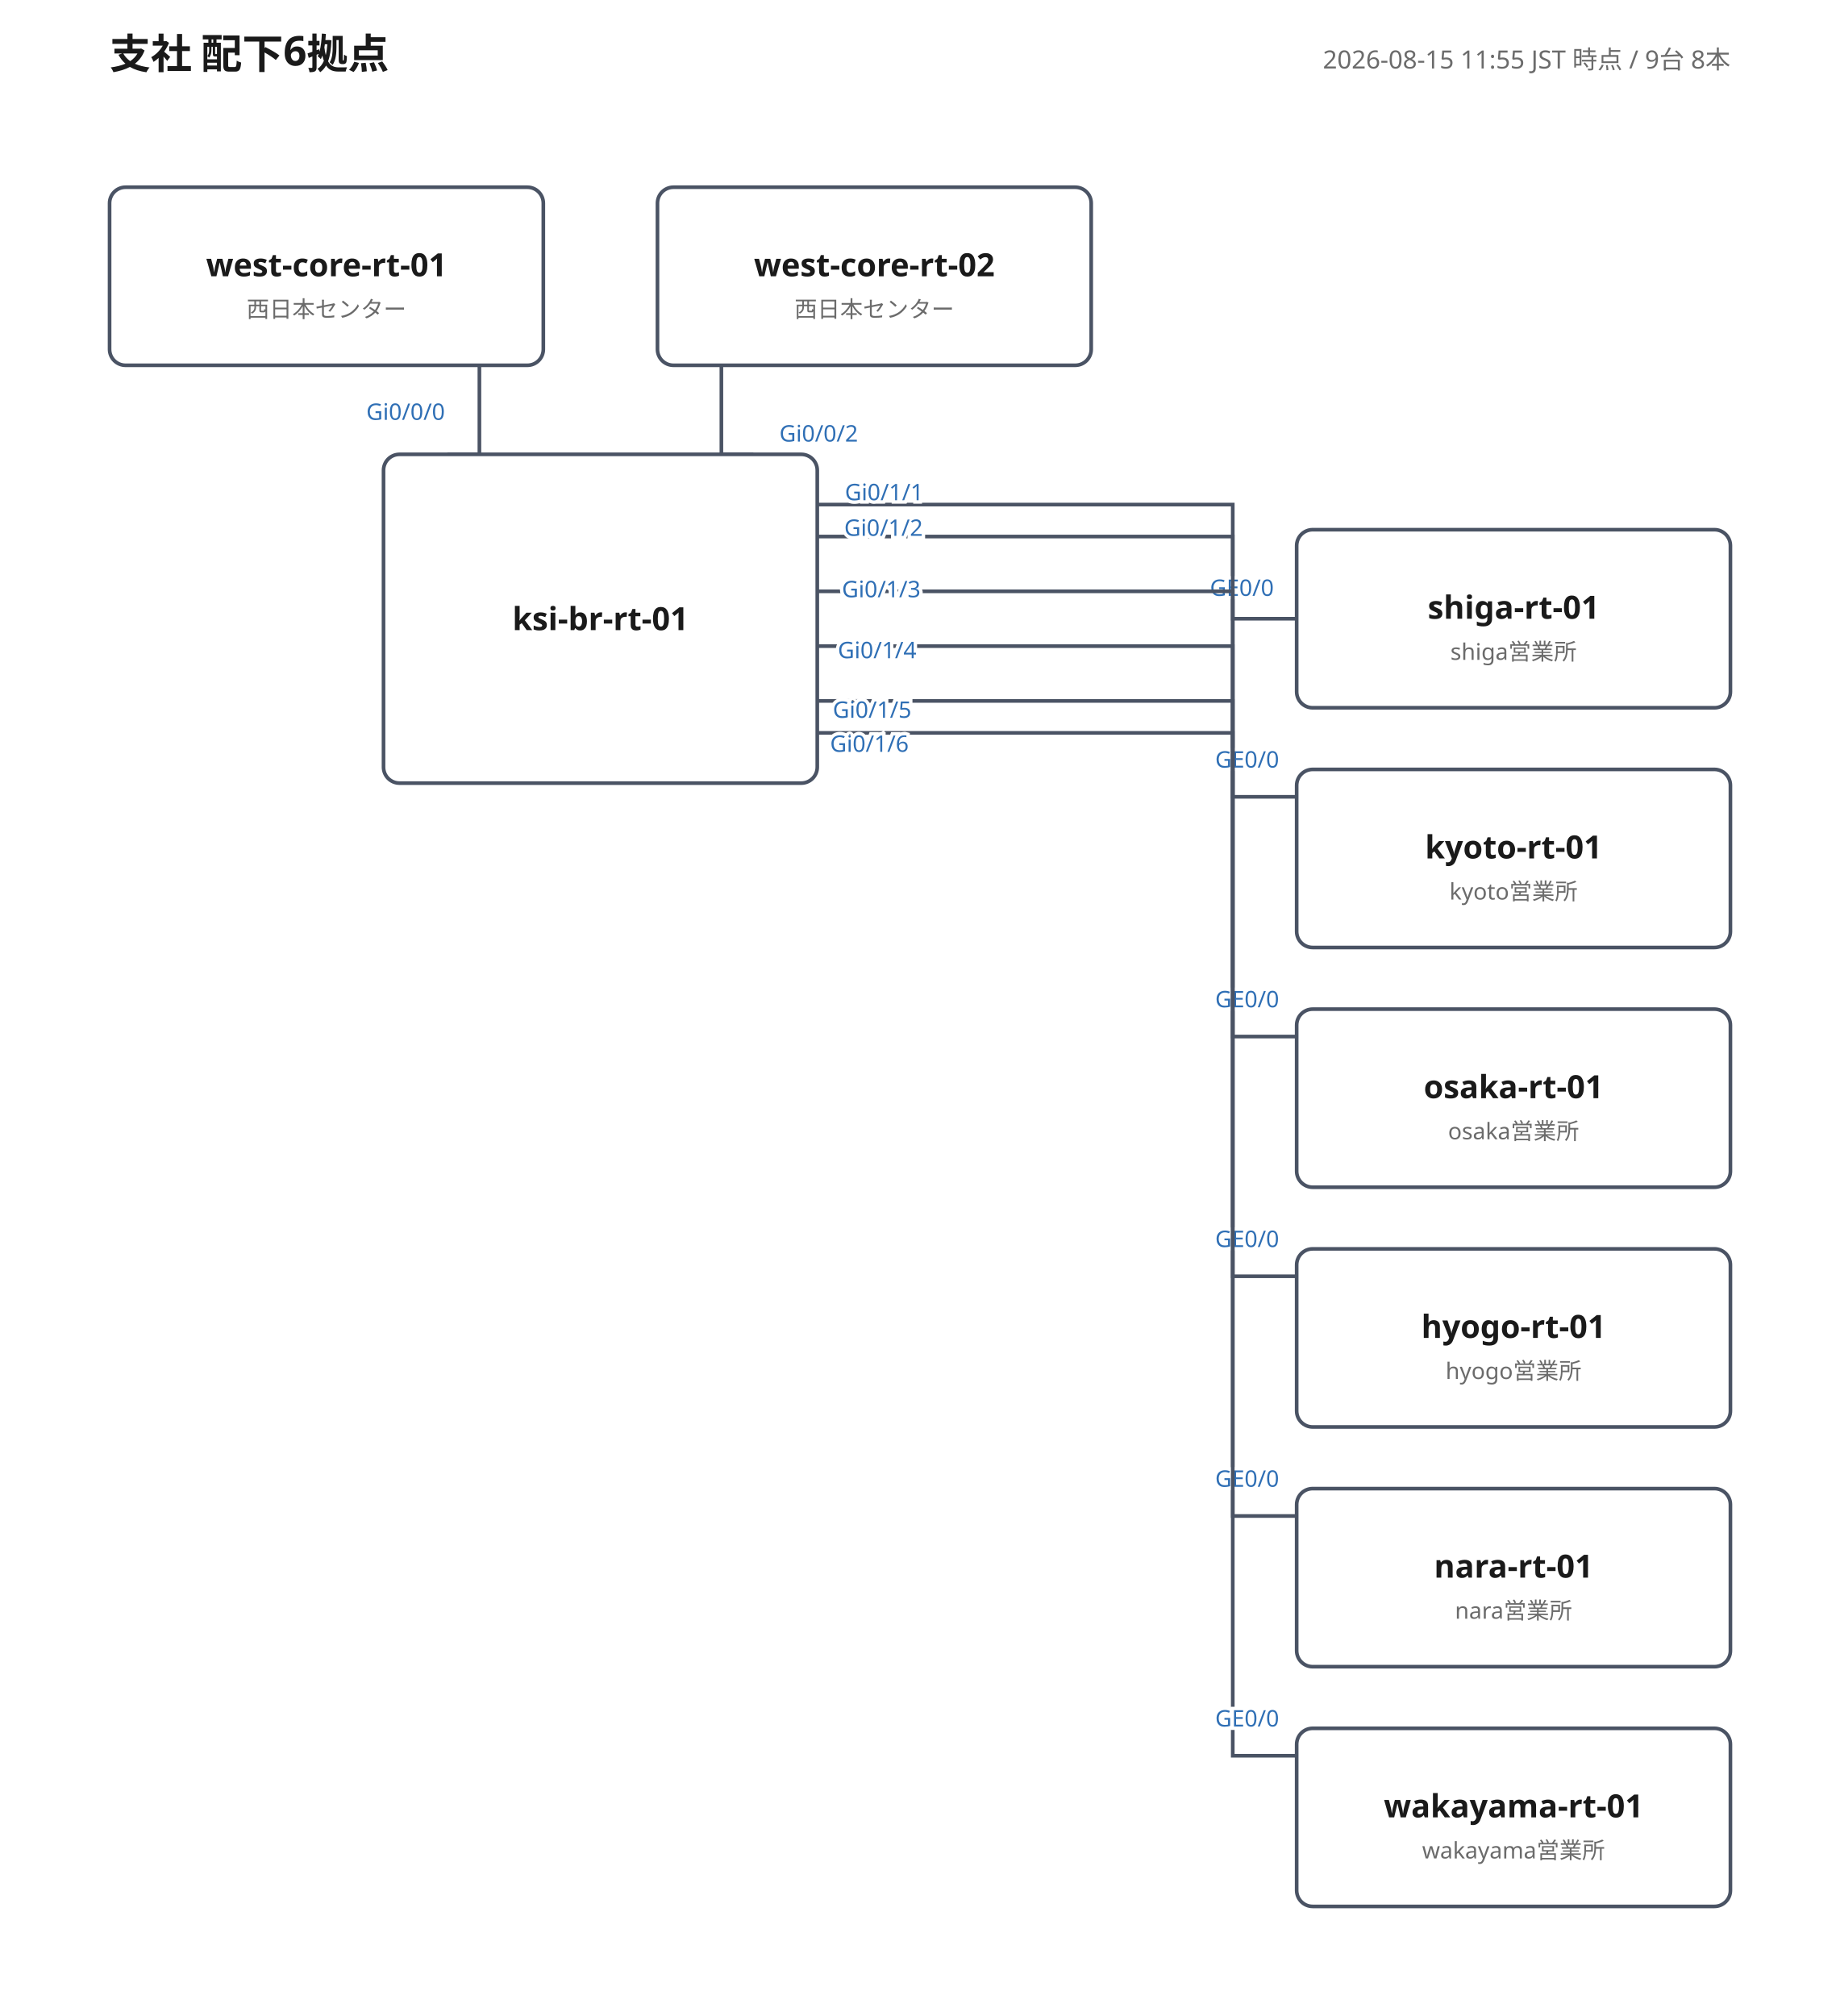
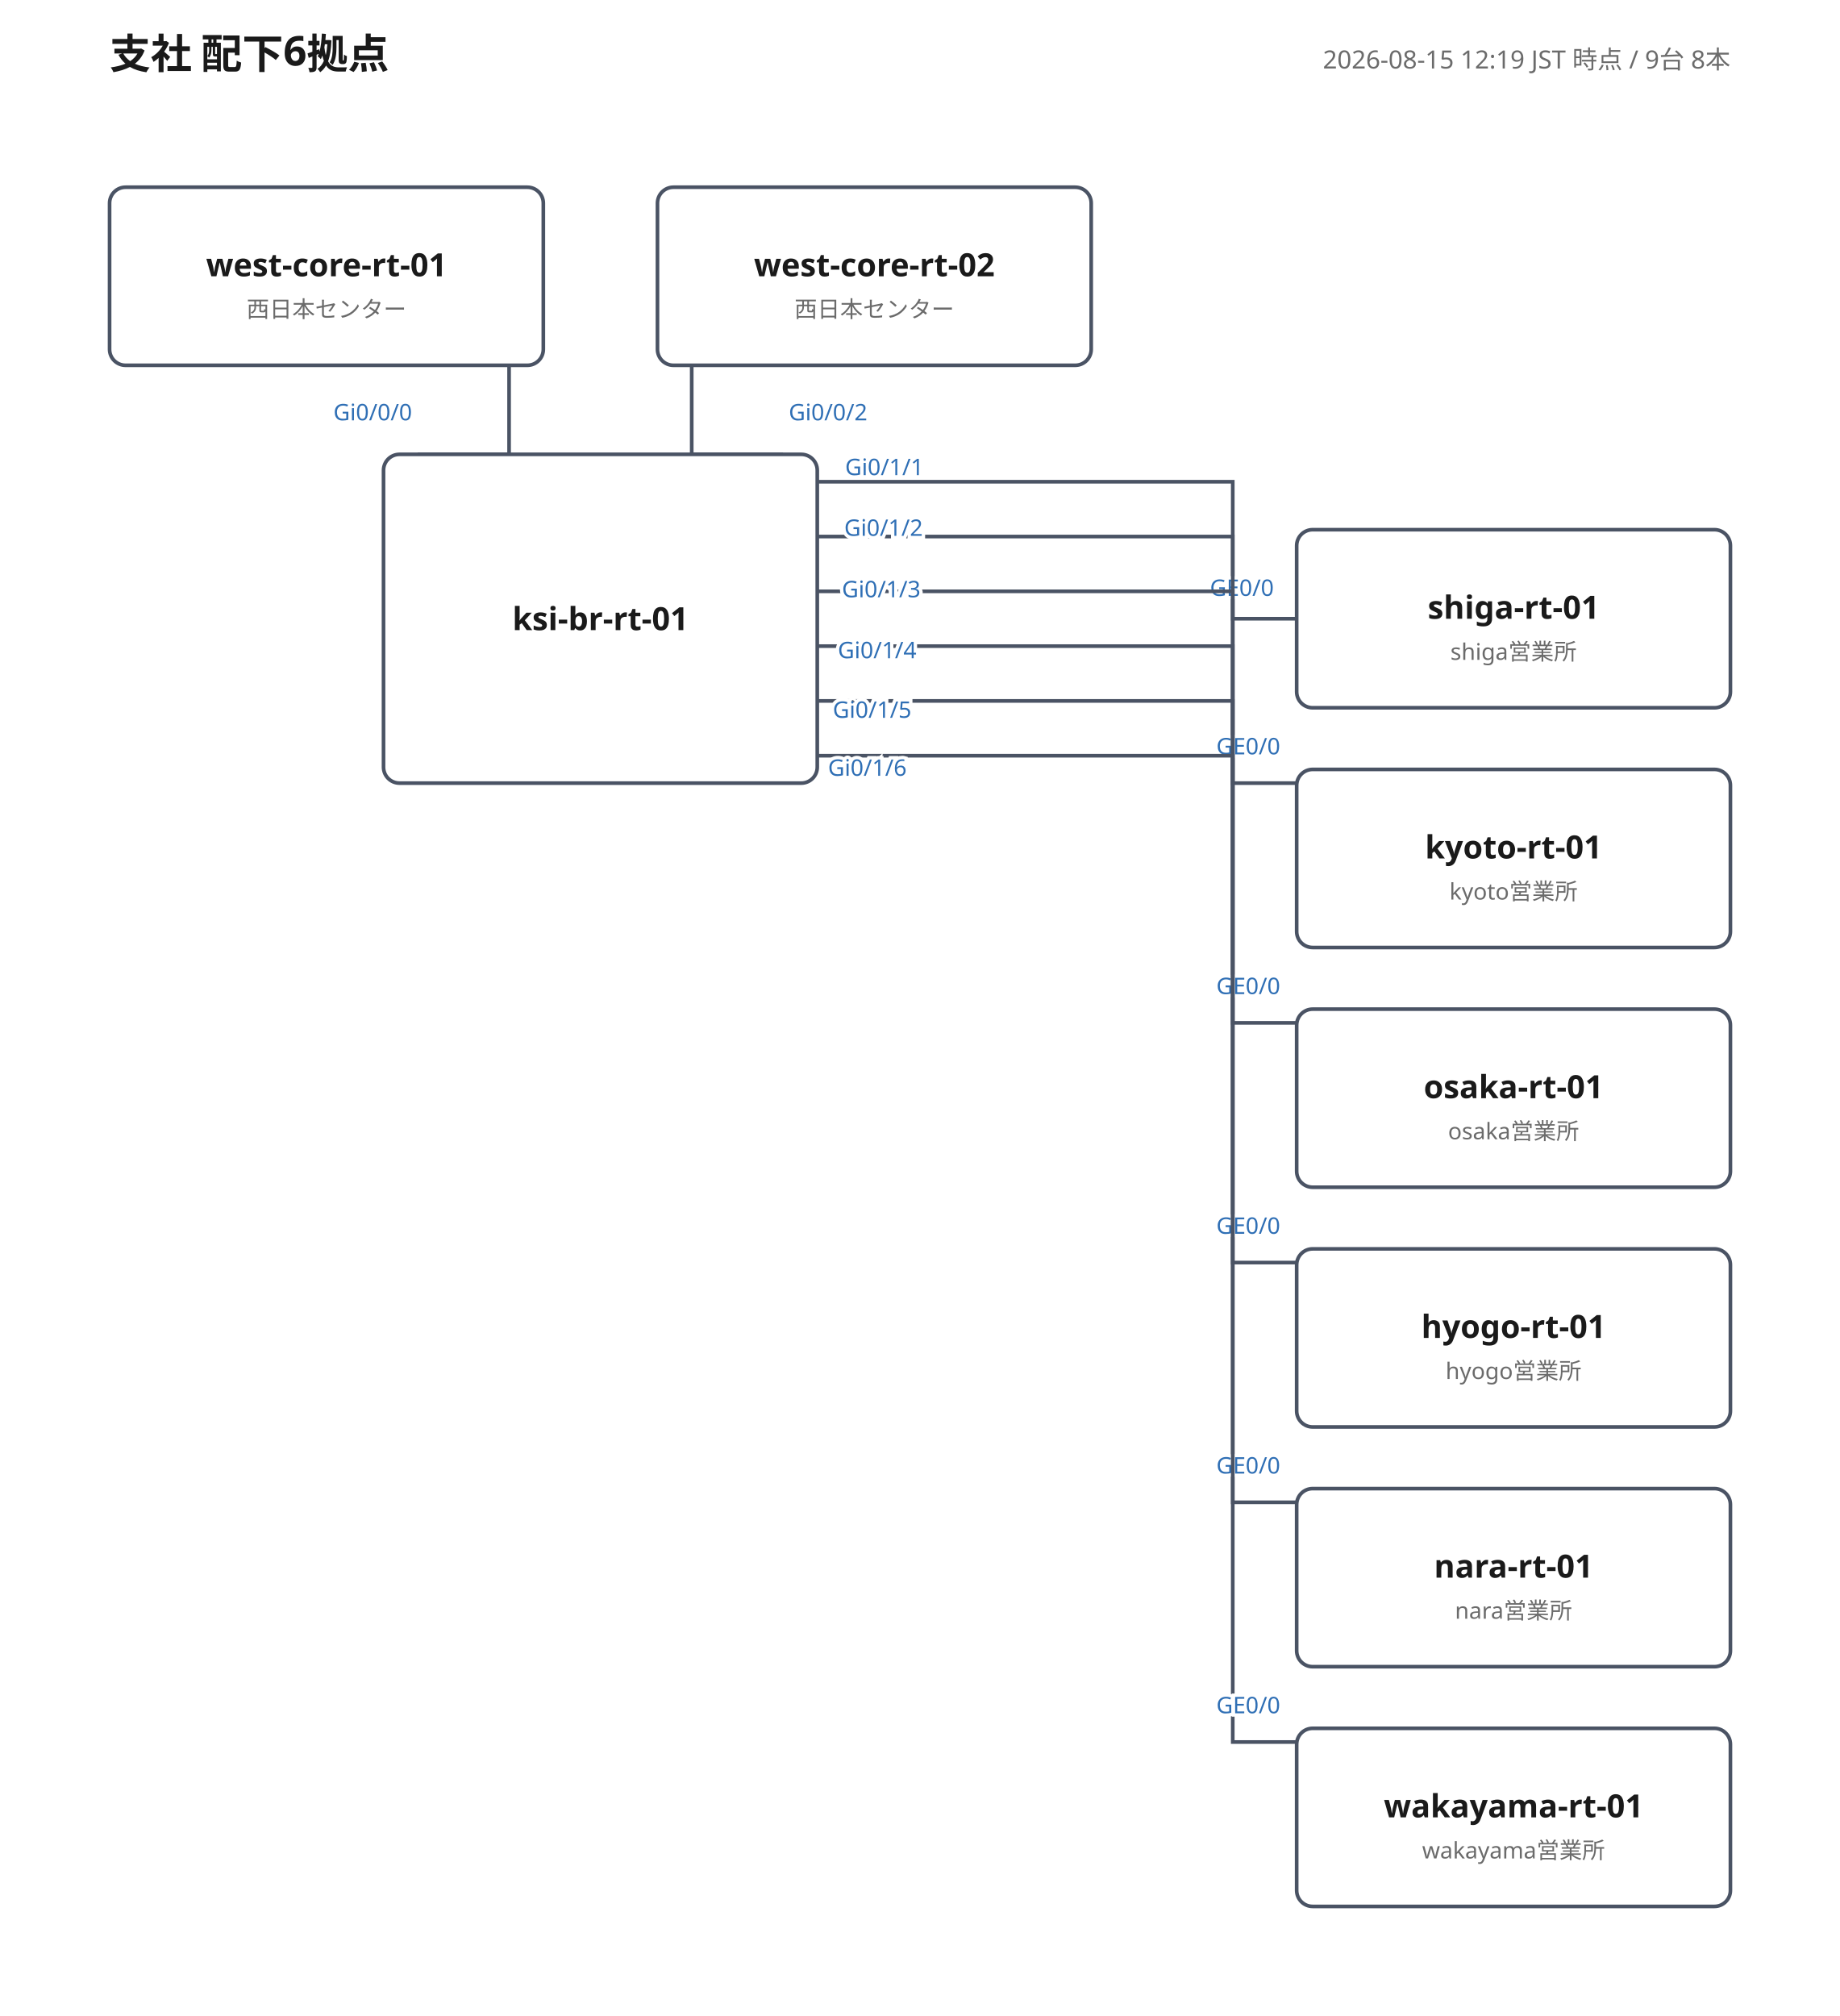
<svg xmlns="http://www.w3.org/2000/svg" width="806" height="883" viewBox="0 0 806 883" font-family="'Yu Gothic', 'Hiragino Kaku Gothic ProN', Meiryo, 'Noto Sans JP', sans-serif">
  <rect width="100%" height="100%" fill="#ffffff" />
  <text x="48" y="30" font-size="18" font-weight="700" fill="#1a1a1a">支社 配下6拠点</text>
-   <text x="758" y="30" font-size="11" fill="#6b6b6b" text-anchor="end">2026-08-15 11:55 JST 時点 / 9台 8本</text>
-   <polyline points="196,199 210,199 210,160" fill="none" stroke="#4a5364" stroke-width="1.6" />
-   <text class="port-label" x="194.9" y="183.9" font-size="10" fill="#2f6fb5" text-anchor="end" paint-order="stroke" stroke="#ffffff" stroke-width="3">Gi0/0/0</text>
-   <text class="port-label" x="209.0" y="177.6" font-size="10" fill="#2f6fb5" text-anchor="start" paint-order="stroke" stroke="#ffffff" stroke-width="3" />
-   <polyline points="330,199 316,199 316,160" fill="none" stroke="#4a5364" stroke-width="1.6" />
-   <text class="port-label" x="341.4" y="193.4" font-size="10" fill="#2f6fb5" text-anchor="start" paint-order="stroke" stroke="#ffffff" stroke-width="3">Gi0/0/2</text>
-   <text class="port-label" x="317.0" y="177.6" font-size="10" fill="#2f6fb5" text-anchor="end" paint-order="stroke" stroke="#ffffff" stroke-width="3" />
-   <polyline points="358,221 540,221 540,271 568,271" fill="none" stroke="#4a5364" stroke-width="1.6" />
-   <text class="port-label" x="370.1" y="219.1" font-size="10" fill="#2f6fb5" text-anchor="start" paint-order="stroke" stroke="#ffffff" stroke-width="3">Gi0/1/1</text>
+   <text x="758" y="30" font-size="11" fill="#6b6b6b" text-anchor="end">2026-08-15 12:19 JST 時点 / 9台 8本</text>
+   <polyline points="183,199 223,199 223,160" fill="none" stroke="#4a5364" stroke-width="1.6" />
+   <text class="port-label" x="180.5" y="184.1" font-size="10" fill="#2f6fb5" text-anchor="end" paint-order="stroke" stroke="#ffffff" stroke-width="3">Gi0/0/0</text>
+   <text class="port-label" x="223.9" y="177.6" font-size="10" fill="#2f6fb5" text-anchor="start" paint-order="stroke" stroke="#ffffff" stroke-width="3" />
+   <polyline points="343,199 303,199 303,160" fill="none" stroke="#4a5364" stroke-width="1.6" />
+   <text class="port-label" x="345.5" y="184.1" font-size="10" fill="#2f6fb5" text-anchor="start" paint-order="stroke" stroke="#ffffff" stroke-width="3">Gi0/0/2</text>
+   <text class="port-label" x="302.1" y="177.6" font-size="10" fill="#2f6fb5" text-anchor="end" paint-order="stroke" stroke="#ffffff" stroke-width="3" />
+   <polyline points="358,211 540,211 540,271 568,271" fill="none" stroke="#4a5364" stroke-width="1.6" />
+   <text class="port-label" x="370.2" y="208.1" font-size="10" fill="#2f6fb5" text-anchor="start" paint-order="stroke" stroke="#ffffff" stroke-width="3">Gi0/1/1</text>
  <text class="port-label" x="558.0" y="261.0" font-size="10" fill="#2f6fb5" text-anchor="end" paint-order="stroke" stroke="#ffffff" stroke-width="3">GE0/0</text>
-   <polyline points="358,235 540,235 540,349 568,349" fill="none" stroke="#4a5364" stroke-width="1.6" />
+   <polyline points="358,235 540,235 540,343 568,343" fill="none" stroke="#4a5364" stroke-width="1.6" />
  <text class="port-label" x="369.8" y="234.7" font-size="10" fill="#2f6fb5" text-anchor="start" paint-order="stroke" stroke="#ffffff" stroke-width="3">Gi0/1/2</text>
-   <text class="port-label" x="560.3" y="336.2" font-size="10" fill="#2f6fb5" text-anchor="end" paint-order="stroke" stroke="#ffffff" stroke-width="3">GE0/0</text>
-   <polyline points="358,259 540,259 540,454 568,454" fill="none" stroke="#4a5364" stroke-width="1.6" />
+   <text class="port-label" x="560.8" y="330.4" font-size="10" fill="#2f6fb5" text-anchor="end" paint-order="stroke" stroke="#ffffff" stroke-width="3">GE0/0</text>
+   <polyline points="358,259 540,259 540,448 568,448" fill="none" stroke="#4a5364" stroke-width="1.6" />
  <text class="port-label" x="368.8" y="261.6" font-size="10" fill="#2f6fb5" text-anchor="start" paint-order="stroke" stroke="#ffffff" stroke-width="3">Gi0/1/3</text>
-   <text class="port-label" x="560.3" y="441.2" font-size="10" fill="#2f6fb5" text-anchor="end" paint-order="stroke" stroke="#ffffff" stroke-width="3">GE0/0</text>
-   <polyline points="358,283 540,283 540,559 568,559" fill="none" stroke="#4a5364" stroke-width="1.6" />
+   <text class="port-label" x="560.8" y="435.4" font-size="10" fill="#2f6fb5" text-anchor="end" paint-order="stroke" stroke="#ffffff" stroke-width="3">GE0/0</text>
+   <polyline points="358,283 540,283 540,553 568,553" fill="none" stroke="#4a5364" stroke-width="1.6" />
  <text class="port-label" x="367.0" y="288.3" font-size="10" fill="#2f6fb5" text-anchor="start" paint-order="stroke" stroke="#ffffff" stroke-width="3">Gi0/1/4</text>
-   <text class="port-label" x="560.3" y="546.2" font-size="10" fill="#2f6fb5" text-anchor="end" paint-order="stroke" stroke="#ffffff" stroke-width="3">GE0/0</text>
-   <polyline points="358,307 540,307 540,664 568,664" fill="none" stroke="#4a5364" stroke-width="1.6" />
+   <text class="port-label" x="560.8" y="540.4" font-size="10" fill="#2f6fb5" text-anchor="end" paint-order="stroke" stroke="#ffffff" stroke-width="3">GE0/0</text>
+   <polyline points="358,307 540,307 540,658 568,658" fill="none" stroke="#4a5364" stroke-width="1.6" />
  <text class="port-label" x="364.8" y="314.4" font-size="10" fill="#2f6fb5" text-anchor="start" paint-order="stroke" stroke="#ffffff" stroke-width="3">Gi0/1/5</text>
-   <text class="port-label" x="560.3" y="651.2" font-size="10" fill="#2f6fb5" text-anchor="end" paint-order="stroke" stroke="#ffffff" stroke-width="3">GE0/0</text>
-   <polyline points="358,321 540,321 540,769 568,769" fill="none" stroke="#4a5364" stroke-width="1.6" />
-   <text class="port-label" x="363.6" y="329.3" font-size="10" fill="#2f6fb5" text-anchor="start" paint-order="stroke" stroke="#ffffff" stroke-width="3">Gi0/1/6</text>
-   <text class="port-label" x="560.3" y="756.2" font-size="10" fill="#2f6fb5" text-anchor="end" paint-order="stroke" stroke="#ffffff" stroke-width="3">GE0/0</text>
+   <text class="port-label" x="560.8" y="645.4" font-size="10" fill="#2f6fb5" text-anchor="end" paint-order="stroke" stroke="#ffffff" stroke-width="3">GE0/0</text>
+   <polyline points="358,331 540,331 540,763 568,763" fill="none" stroke="#4a5364" stroke-width="1.6" />
+   <text class="port-label" x="362.7" y="339.8" font-size="10" fill="#2f6fb5" text-anchor="start" paint-order="stroke" stroke="#ffffff" stroke-width="3">Gi0/1/6</text>
+   <text class="port-label" x="560.8" y="750.4" font-size="10" fill="#2f6fb5" text-anchor="end" paint-order="stroke" stroke="#ffffff" stroke-width="3">GE0/0</text>
  <g>
    <rect x="168" y="199" width="190" height="144" rx="7" fill="#ffffff" stroke="#4a5364" stroke-width="1.6" />
    <text x="263" y="276" font-size="14" font-weight="700" fill="#1a1a1a" text-anchor="middle">ksi-br-rt-01</text>
  </g>
  <g>
    <rect x="48" y="82" width="190" height="78" rx="7" fill="#ffffff" stroke="#4a5364" stroke-width="1.6" />
    <text x="143" y="121" font-size="14" font-weight="700" fill="#1a1a1a" text-anchor="middle">west-core-rt-01</text>
    <text x="143" y="139" font-size="10" fill="#6b6b6b" text-anchor="middle">西日本センター</text>
  </g>
  <g>
    <rect x="288" y="82" width="190" height="78" rx="7" fill="#ffffff" stroke="#4a5364" stroke-width="1.6" />
    <text x="383" y="121" font-size="14" font-weight="700" fill="#1a1a1a" text-anchor="middle">west-core-rt-02</text>
    <text x="383" y="139" font-size="10" fill="#6b6b6b" text-anchor="middle">西日本センター</text>
  </g>
  <g>
    <rect x="568" y="232" width="190" height="78" rx="7" fill="#ffffff" stroke="#4a5364" stroke-width="1.6" />
    <text x="663" y="271" font-size="14" font-weight="700" fill="#1a1a1a" text-anchor="middle">shiga-rt-01</text>
    <text x="663" y="289" font-size="10" fill="#6b6b6b" text-anchor="middle">shiga営業所</text>
  </g>
  <g>
    <rect x="568" y="337" width="190" height="78" rx="7" fill="#ffffff" stroke="#4a5364" stroke-width="1.6" />
    <text x="663" y="376" font-size="14" font-weight="700" fill="#1a1a1a" text-anchor="middle">kyoto-rt-01</text>
    <text x="663" y="394" font-size="10" fill="#6b6b6b" text-anchor="middle">kyoto営業所</text>
  </g>
  <g>
    <rect x="568" y="442" width="190" height="78" rx="7" fill="#ffffff" stroke="#4a5364" stroke-width="1.6" />
    <text x="663" y="481" font-size="14" font-weight="700" fill="#1a1a1a" text-anchor="middle">osaka-rt-01</text>
    <text x="663" y="499" font-size="10" fill="#6b6b6b" text-anchor="middle">osaka営業所</text>
  </g>
  <g>
    <rect x="568" y="547" width="190" height="78" rx="7" fill="#ffffff" stroke="#4a5364" stroke-width="1.6" />
    <text x="663" y="586" font-size="14" font-weight="700" fill="#1a1a1a" text-anchor="middle">hyogo-rt-01</text>
    <text x="663" y="604" font-size="10" fill="#6b6b6b" text-anchor="middle">hyogo営業所</text>
  </g>
  <g>
    <rect x="568" y="652" width="190" height="78" rx="7" fill="#ffffff" stroke="#4a5364" stroke-width="1.6" />
    <text x="663" y="691" font-size="14" font-weight="700" fill="#1a1a1a" text-anchor="middle">nara-rt-01</text>
    <text x="663" y="709" font-size="10" fill="#6b6b6b" text-anchor="middle">nara営業所</text>
  </g>
  <g>
    <rect x="568" y="757" width="190" height="78" rx="7" fill="#ffffff" stroke="#4a5364" stroke-width="1.6" />
    <text x="663" y="796" font-size="14" font-weight="700" fill="#1a1a1a" text-anchor="middle">wakayama-rt-01</text>
    <text x="663" y="814" font-size="10" fill="#6b6b6b" text-anchor="middle">wakayama営業所</text>
  </g>
</svg>
